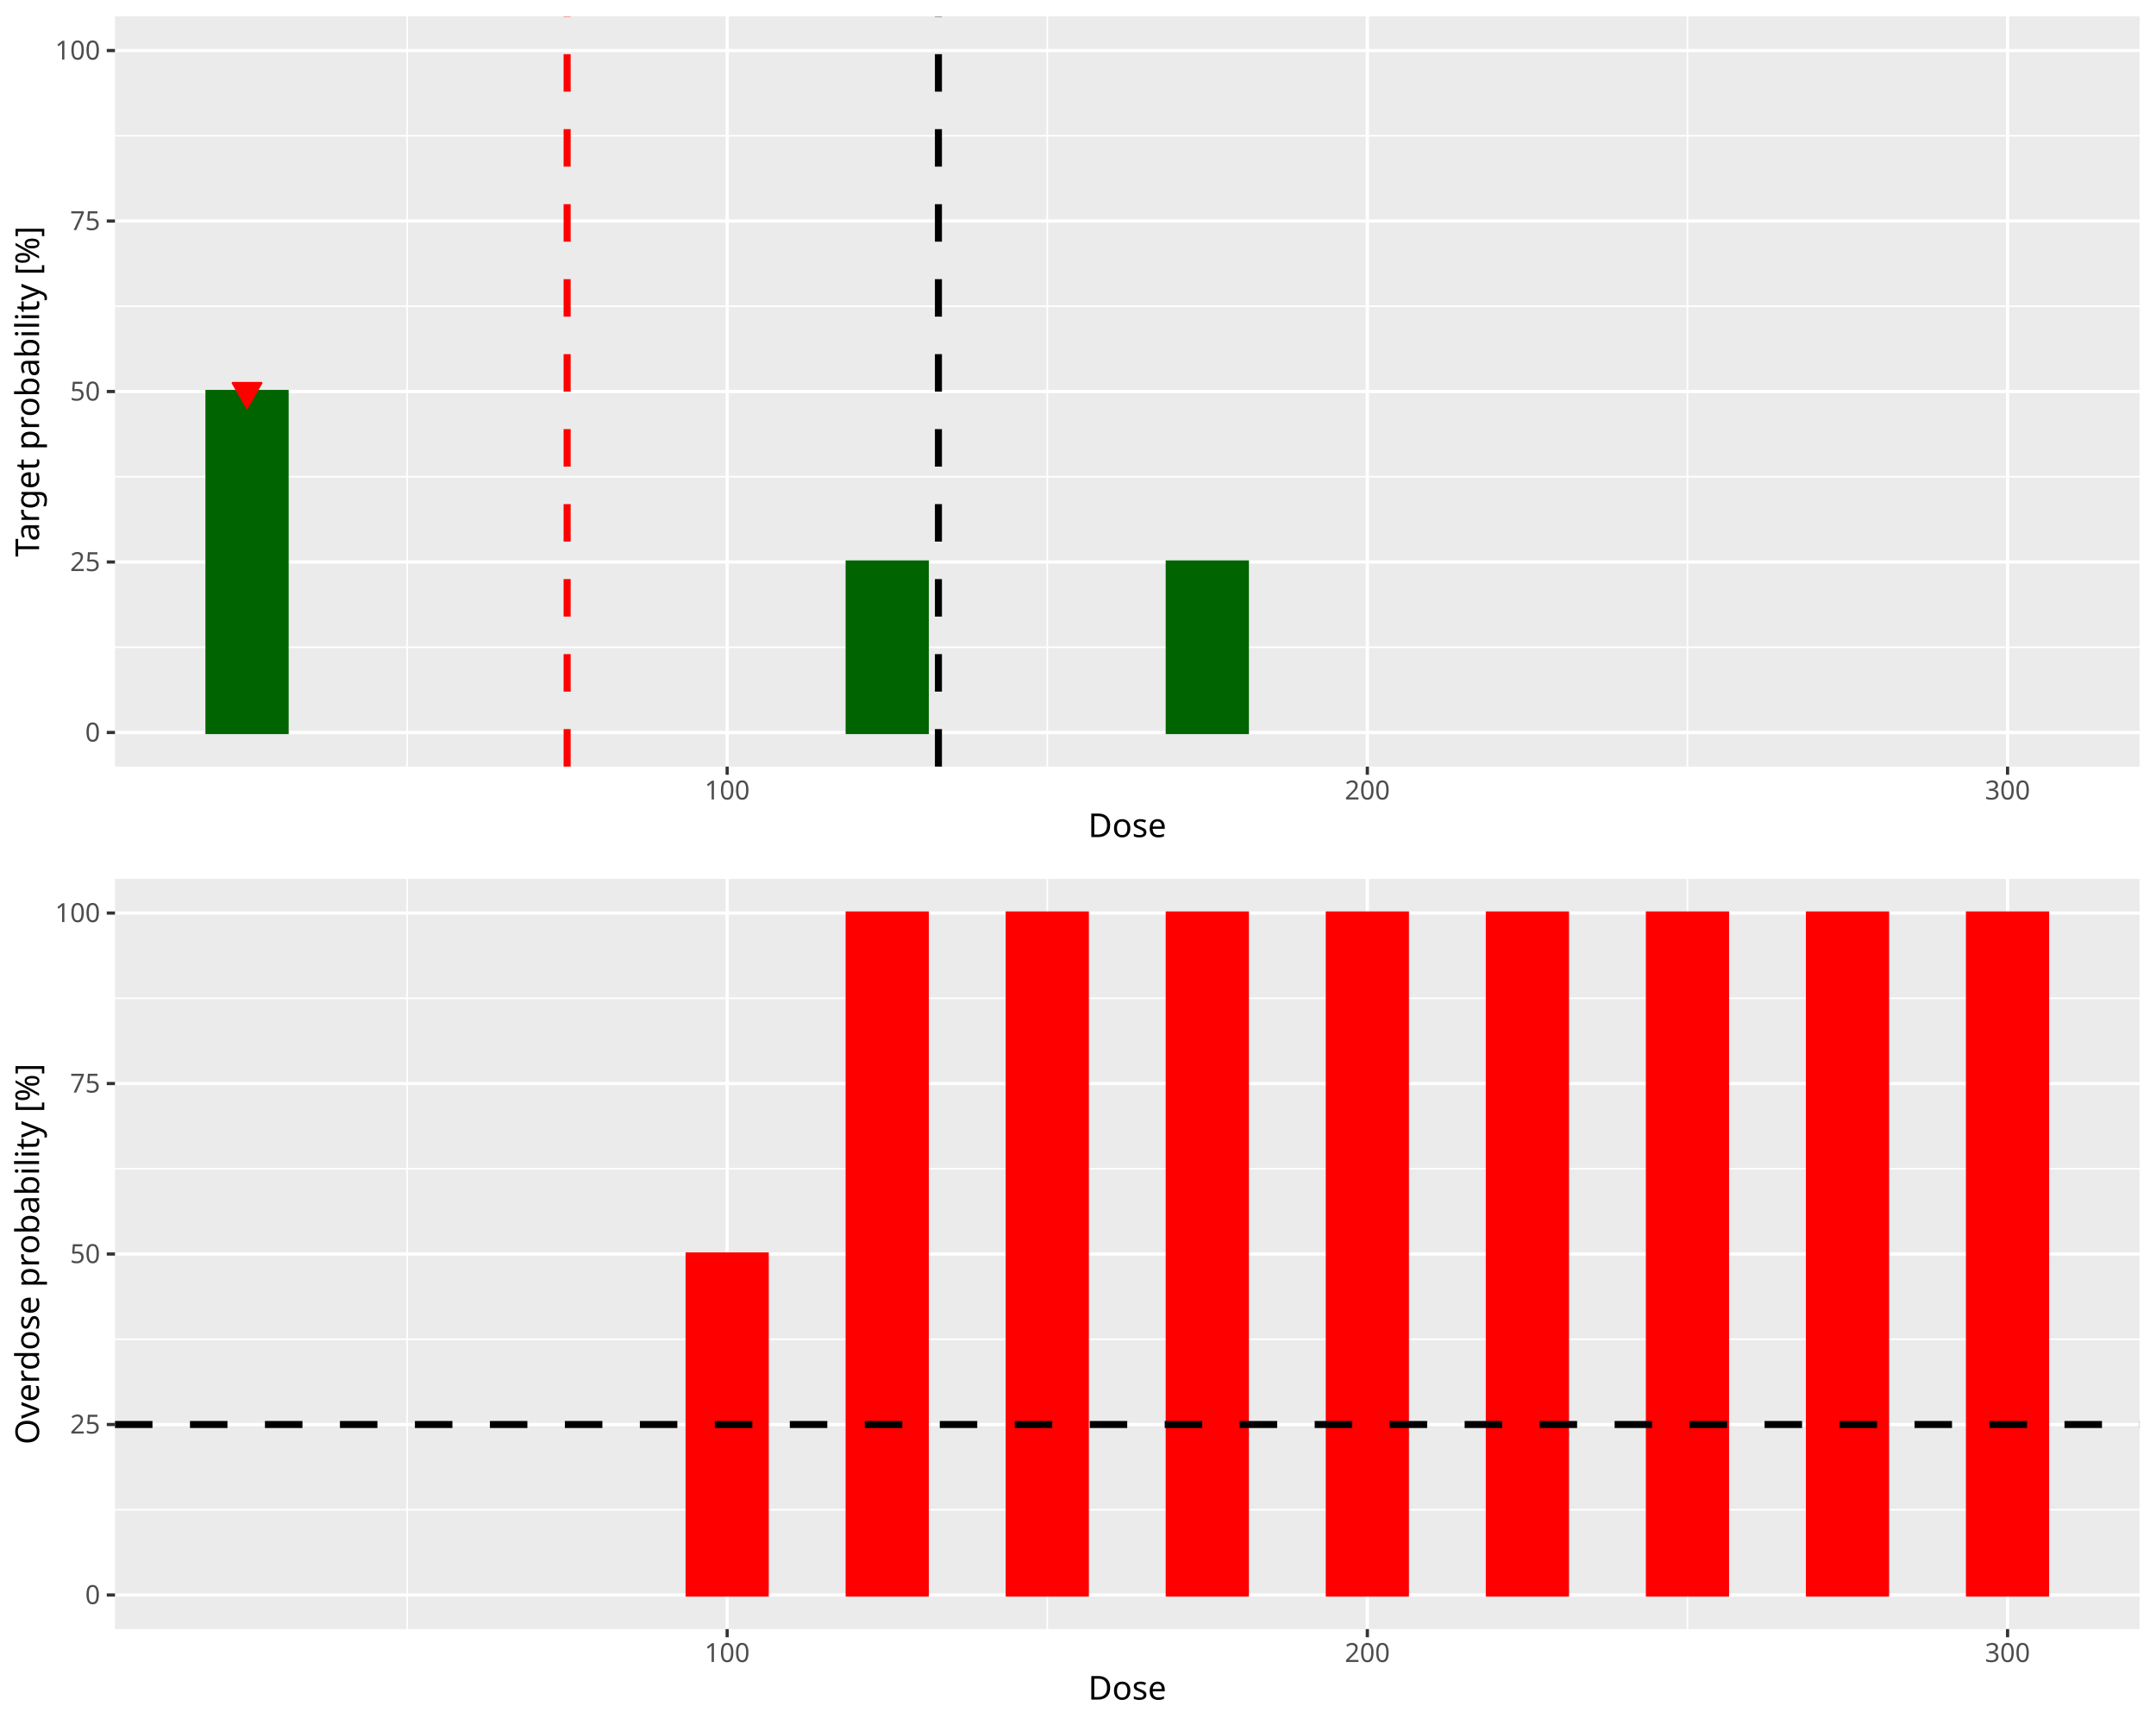
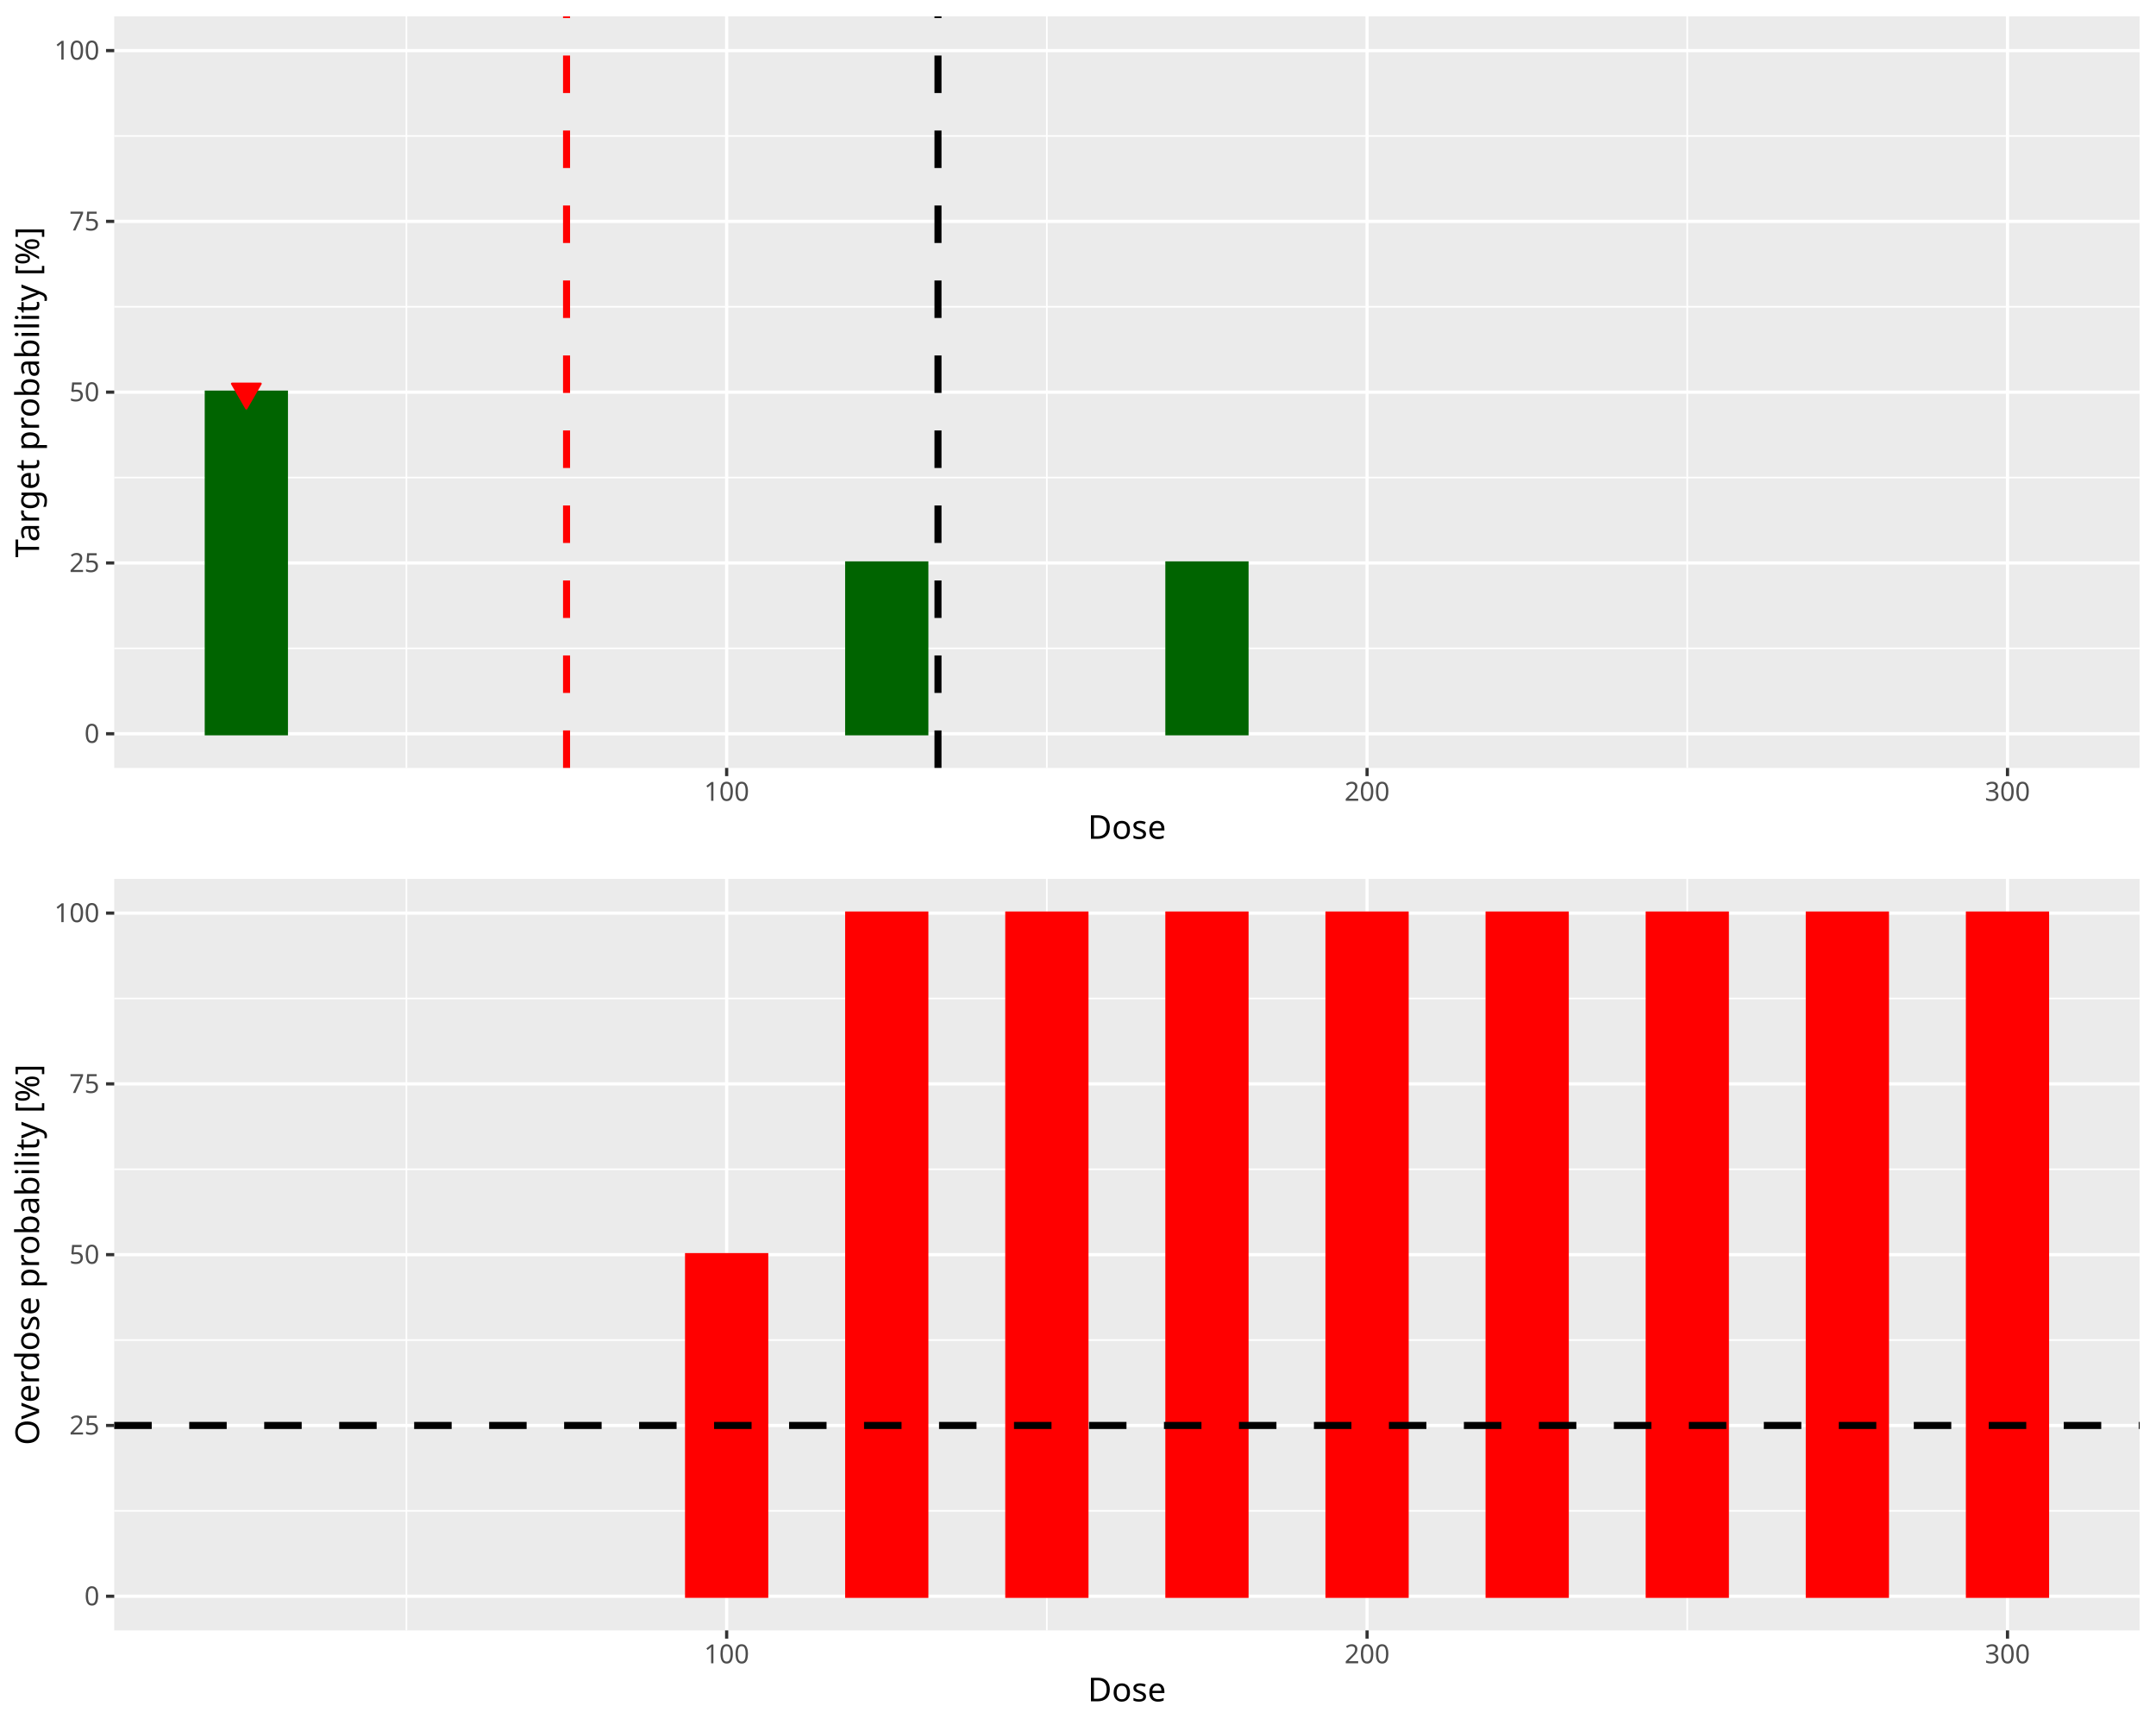
<svg xmlns="http://www.w3.org/2000/svg" class="svglite" data-engine-version="2.0" width="720.00pt" height="576.00pt" viewBox="0 0 720.00 576.00">
  <defs>
    <style type="text/css">
    .svglite line, .svglite polyline, .svglite polygon, .svglite path, .svglite rect, .svglite circle {
      fill: none;
      stroke: #000000;
      stroke-linecap: round;
      stroke-linejoin: round;
      stroke-miterlimit: 10.00;
    }
  </style>
  </defs>
  <rect width="100%" height="100%" style="stroke: none; fill: #FFFFFF;" />
  <defs>
    <clipPath id="cpMC4wMHw3MjAuMDB8MC4wMHw1NzYuMDA=">
      <rect x="0.00" y="0.00" width="720.00" height="576.00" />
    </clipPath>
  </defs>
  <g clip-path="url(#cpMC4wMHw3MjAuMDB8MC4wMHw1NzYuMDA=)">
</g>
  <defs>
    <clipPath id="cpMC4wMHw3MjAuMDB8MC4wMHwyODguMDA=">
-       <rect x="0.00" y="0.00" width="720.00" height="288.00" />
+       <rect x="0" y="0.00" width="720.00" height="288.00" />
    </clipPath>
  </defs>
  <g clip-path="url(#cpMC4wMHw3MjAuMDB8MC4wMHwyODguMDA=)">
-     <rect x="0.00" y="0.00" width="720.00" height="288.00" style="stroke-width: 1.07; stroke: #FFFFFF; fill: #FFFFFF;" />
+     <rect x="0" y="0.00" width="720.00" height="288.00" style="stroke-width: 1.07; stroke: #FFFFFF; fill: #FFFFFF;" />
  </g>
  <g clip-path="url(#cpMC4wMHw3MjAuMDB8MC4wMHw1NzYuMDA=)">
</g>
  <defs>
-     <clipPath id="cpMzguNDB8NzE0LjUyfDUuNDh8MjU1Ljk3">
-       <rect x="38.40" y="5.48" width="676.12" height="250.49" />
+     <clipPath id="cpMzguMTV8NzE0LjUyfDUuNDh8MjU2LjQy">
+       <rect x="38.15" y="5.48" width="676.37" height="250.94" />
    </clipPath>
  </defs>
-   <g clip-path="url(#cpMzguNDB8NzE0LjUyfDUuNDh8MjU1Ljk3)">
-     <rect x="38.40" y="5.48" width="676.12" height="250.49" style="stroke-width: 1.07; stroke: none; fill: #EBEBEB;" />
-     <polyline points="38.40,216.12 714.52,216.12 " style="stroke-width: 0.53; stroke: #FFFFFF; stroke-linecap: butt;" />
-     <polyline points="38.40,159.19 714.52,159.19 " style="stroke-width: 0.53; stroke: #FFFFFF; stroke-linecap: butt;" />
-     <polyline points="38.40,102.26 714.52,102.26 " style="stroke-width: 0.53; stroke: #FFFFFF; stroke-linecap: butt;" />
-     <polyline points="38.40,45.33 714.52,45.33 " style="stroke-width: 0.53; stroke: #FFFFFF; stroke-linecap: butt;" />
-     <polyline points="135.95,255.97 135.95,5.48 " style="stroke-width: 0.53; stroke: #FFFFFF; stroke-linecap: butt;" />
-     <polyline points="349.74,255.97 349.74,5.48 " style="stroke-width: 0.53; stroke: #FFFFFF; stroke-linecap: butt;" />
-     <polyline points="563.53,255.97 563.53,5.48 " style="stroke-width: 0.53; stroke: #FFFFFF; stroke-linecap: butt;" />
-     <polyline points="38.40,244.59 714.52,244.59 " style="stroke-width: 1.07; stroke: #FFFFFF; stroke-linecap: butt;" />
-     <polyline points="38.40,187.66 714.52,187.66 " style="stroke-width: 1.07; stroke: #FFFFFF; stroke-linecap: butt;" />
-     <polyline points="38.40,130.73 714.52,130.73 " style="stroke-width: 1.07; stroke: #FFFFFF; stroke-linecap: butt;" />
-     <polyline points="38.40,73.80 714.52,73.80 " style="stroke-width: 1.07; stroke: #FFFFFF; stroke-linecap: butt;" />
-     <polyline points="38.40,16.87 714.52,16.87 " style="stroke-width: 1.07; stroke: #FFFFFF; stroke-linecap: butt;" />
-     <polyline points="242.84,255.97 242.84,5.48 " style="stroke-width: 1.07; stroke: #FFFFFF; stroke-linecap: butt;" />
-     <polyline points="456.63,255.97 456.63,5.48 " style="stroke-width: 1.07; stroke: #FFFFFF; stroke-linecap: butt;" />
-     <polyline points="670.43,255.97 670.43,5.48 " style="stroke-width: 1.07; stroke: #FFFFFF; stroke-linecap: butt;" />
-     <rect x="69.14" y="130.73" width="26.72" height="113.86" style="stroke-width: 1.07; stroke: #006400; stroke-linecap: butt; stroke-linejoin: miter; fill: #006400;" />
-     <rect x="122.59" y="244.59" width="26.72" height="0.00" style="stroke-width: 1.07; stroke: #006400; stroke-linecap: butt; stroke-linejoin: miter; fill: #006400;" />
-     <rect x="176.03" y="244.59" width="26.72" height="0.00" style="stroke-width: 1.07; stroke: #006400; stroke-linecap: butt; stroke-linejoin: miter; fill: #006400;" />
-     <rect x="229.48" y="244.59" width="26.72" height="0.00" style="stroke-width: 1.07; stroke: #006400; stroke-linecap: butt; stroke-linejoin: miter; fill: #006400;" />
-     <rect x="282.93" y="187.66" width="26.72" height="56.93" style="stroke-width: 1.07; stroke: #006400; stroke-linecap: butt; stroke-linejoin: miter; fill: #006400;" />
-     <rect x="336.38" y="244.59" width="26.72" height="0.00" style="stroke-width: 1.07; stroke: #006400; stroke-linecap: butt; stroke-linejoin: miter; fill: #006400;" />
-     <rect x="389.82" y="187.66" width="26.72" height="56.93" style="stroke-width: 1.07; stroke: #006400; stroke-linecap: butt; stroke-linejoin: miter; fill: #006400;" />
-     <rect x="443.27" y="244.59" width="26.72" height="0.00" style="stroke-width: 1.07; stroke: #006400; stroke-linecap: butt; stroke-linejoin: miter; fill: #006400;" />
-     <rect x="496.72" y="244.59" width="26.72" height="0.00" style="stroke-width: 1.07; stroke: #006400; stroke-linecap: butt; stroke-linejoin: miter; fill: #006400;" />
-     <rect x="550.17" y="244.59" width="26.72" height="0.00" style="stroke-width: 1.07; stroke: #006400; stroke-linecap: butt; stroke-linejoin: miter; fill: #006400;" />
-     <rect x="603.62" y="244.59" width="26.72" height="0.00" style="stroke-width: 1.07; stroke: #006400; stroke-linecap: butt; stroke-linejoin: miter; fill: #006400;" />
-     <rect x="657.06" y="244.59" width="26.72" height="0.00" style="stroke-width: 1.07; stroke: #006400; stroke-linecap: butt; stroke-linejoin: miter; fill: #006400;" />
-     <line x1="313.39" y1="255.97" x2="313.39" y2="5.48" style="stroke-width: 2.35; stroke-dasharray: 12.52,12.52; stroke-linecap: butt;" />
-     <line x1="189.39" y1="255.97" x2="189.39" y2="5.48" style="stroke-width: 2.35; stroke: #FF0000; stroke-dasharray: 12.52,12.52; stroke-linecap: butt;" />
-     <polygon points="82.50,136.19 87.29,127.89 77.71,127.89 " style="stroke-width: 0.71; stroke: #FF0000; fill: #FF0000;" />
+   <g clip-path="url(#cpMzguMTV8NzE0LjUyfDUuNDh8MjU2LjQy)">
+     <rect x="38.15" y="5.48" width="676.37" height="250.94" style="stroke-width: 1.07; stroke: none; fill: #EBEBEB;" />
+     <polyline points="38.15,216.50 714.52,216.50 " style="stroke-width: 0.53; stroke: #FFFFFF; stroke-linecap: butt;" />
+     <polyline points="38.15,159.46 714.52,159.46 " style="stroke-width: 0.53; stroke: #FFFFFF; stroke-linecap: butt;" />
+     <polyline points="38.15,102.43 714.52,102.43 " style="stroke-width: 0.53; stroke: #FFFFFF; stroke-linecap: butt;" />
+     <polyline points="38.15,45.40 714.52,45.40 " style="stroke-width: 0.53; stroke: #FFFFFF; stroke-linecap: butt;" />
+     <polyline points="135.73,256.42 135.73,5.48 " style="stroke-width: 0.53; stroke: #FFFFFF; stroke-linecap: butt;" />
+     <polyline points="349.60,256.42 349.60,5.48 " style="stroke-width: 0.53; stroke: #FFFFFF; stroke-linecap: butt;" />
+     <polyline points="563.47,256.42 563.47,5.48 " style="stroke-width: 0.53; stroke: #FFFFFF; stroke-linecap: butt;" />
+     <polyline points="38.15,245.01 714.52,245.01 " style="stroke-width: 1.07; stroke: #FFFFFF; stroke-linecap: butt;" />
+     <polyline points="38.15,187.98 714.52,187.98 " style="stroke-width: 1.07; stroke: #FFFFFF; stroke-linecap: butt;" />
+     <polyline points="38.15,130.95 714.52,130.95 " style="stroke-width: 1.07; stroke: #FFFFFF; stroke-linecap: butt;" />
+     <polyline points="38.15,73.92 714.52,73.92 " style="stroke-width: 1.07; stroke: #FFFFFF; stroke-linecap: butt;" />
+     <polyline points="38.15,16.89 714.52,16.89 " style="stroke-width: 1.07; stroke: #FFFFFF; stroke-linecap: butt;" />
+     <polyline points="242.67,256.42 242.67,5.48 " style="stroke-width: 1.07; stroke: #FFFFFF; stroke-linecap: butt;" />
+     <polyline points="456.54,256.42 456.54,5.48 " style="stroke-width: 1.07; stroke: #FFFFFF; stroke-linecap: butt;" />
+     <polyline points="670.41,256.42 670.41,5.48 " style="stroke-width: 1.07; stroke: #FFFFFF; stroke-linecap: butt;" />
+     <rect x="68.90" y="130.95" width="26.73" height="114.06" style="stroke-width: 1.07; stroke: #006400; stroke-linecap: butt; stroke-linejoin: miter; fill: #006400;" />
+     <rect x="122.36" y="245.01" width="26.73" height="0.00" style="stroke-width: 1.07; stroke: #006400; stroke-linecap: butt; stroke-linejoin: miter; fill: #006400;" />
+     <rect x="175.83" y="245.01" width="26.73" height="0.00" style="stroke-width: 1.07; stroke: #006400; stroke-linecap: butt; stroke-linejoin: miter; fill: #006400;" />
+     <rect x="229.30" y="245.01" width="26.73" height="0.00" style="stroke-width: 1.07; stroke: #006400; stroke-linecap: butt; stroke-linejoin: miter; fill: #006400;" />
+     <rect x="282.77" y="187.98" width="26.73" height="57.03" style="stroke-width: 1.07; stroke: #006400; stroke-linecap: butt; stroke-linejoin: miter; fill: #006400;" />
+     <rect x="336.24" y="245.01" width="26.73" height="0.00" style="stroke-width: 1.07; stroke: #006400; stroke-linecap: butt; stroke-linejoin: miter; fill: #006400;" />
+     <rect x="389.70" y="187.98" width="26.73" height="57.03" style="stroke-width: 1.07; stroke: #006400; stroke-linecap: butt; stroke-linejoin: miter; fill: #006400;" />
+     <rect x="443.17" y="245.01" width="26.73" height="0.00" style="stroke-width: 1.07; stroke: #006400; stroke-linecap: butt; stroke-linejoin: miter; fill: #006400;" />
+     <rect x="496.64" y="245.01" width="26.73" height="0.00" style="stroke-width: 1.07; stroke: #006400; stroke-linecap: butt; stroke-linejoin: miter; fill: #006400;" />
+     <rect x="550.11" y="245.01" width="26.73" height="0.00" style="stroke-width: 1.07; stroke: #006400; stroke-linecap: butt; stroke-linejoin: miter; fill: #006400;" />
+     <rect x="603.57" y="245.01" width="26.73" height="0.00" style="stroke-width: 1.07; stroke: #006400; stroke-linecap: butt; stroke-linejoin: miter; fill: #006400;" />
+     <rect x="657.04" y="245.01" width="26.73" height="0.00" style="stroke-width: 1.07; stroke: #006400; stroke-linecap: butt; stroke-linejoin: miter; fill: #006400;" />
+     <line x1="313.24" y1="256.42" x2="313.24" y2="5.48" style="stroke-width: 2.35; stroke-dasharray: 12.52,12.52; stroke-linecap: butt;" />
+     <line x1="189.20" y1="256.42" x2="189.20" y2="5.48" style="stroke-width: 2.35; stroke: #FF0000; stroke-dasharray: 12.52,12.52; stroke-linecap: butt;" />
+     <polygon points="82.26,136.41 87.05,128.12 77.48,128.12 " style="stroke-width: 0.71; stroke: #FF0000; fill: #FF0000;" />
  </g>
  <g clip-path="url(#cpMC4wMHw3MjAuMDB8MC4wMHw1NzYuMDA=)">
-     <text x="33.47" y="247.61" text-anchor="end" style="font-size: 8.80px; fill: #4D4D4D; font-family: sans;" textLength="4.89px" lengthAdjust="spacingAndGlyphs">0</text>
-     <text x="33.47" y="190.68" text-anchor="end" style="font-size: 8.80px; fill: #4D4D4D; font-family: sans;" textLength="9.79px" lengthAdjust="spacingAndGlyphs">25</text>
-     <text x="33.47" y="133.75" text-anchor="end" style="font-size: 8.80px; fill: #4D4D4D; font-family: sans;" textLength="9.79px" lengthAdjust="spacingAndGlyphs">50</text>
-     <text x="33.47" y="76.82" text-anchor="end" style="font-size: 8.80px; fill: #4D4D4D; font-family: sans;" textLength="9.79px" lengthAdjust="spacingAndGlyphs">75</text>
-     <text x="33.47" y="19.89" text-anchor="end" style="font-size: 8.80px; fill: #4D4D4D; font-family: sans;" textLength="14.68px" lengthAdjust="spacingAndGlyphs">100</text>
-     <polyline points="35.66,244.59 38.40,244.59 " style="stroke-width: 1.07; stroke: #333333; stroke-linecap: butt;" />
-     <polyline points="35.66,187.66 38.40,187.66 " style="stroke-width: 1.07; stroke: #333333; stroke-linecap: butt;" />
-     <polyline points="35.66,130.73 38.40,130.73 " style="stroke-width: 1.07; stroke: #333333; stroke-linecap: butt;" />
-     <polyline points="35.66,73.80 38.40,73.80 " style="stroke-width: 1.07; stroke: #333333; stroke-linecap: butt;" />
-     <polyline points="35.66,16.87 38.40,16.87 " style="stroke-width: 1.07; stroke: #333333; stroke-linecap: butt;" />
-     <polyline points="242.84,258.71 242.84,255.97 " style="stroke-width: 1.07; stroke: #333333; stroke-linecap: butt;" />
-     <polyline points="456.63,258.71 456.63,255.97 " style="stroke-width: 1.07; stroke: #333333; stroke-linecap: butt;" />
-     <polyline points="670.43,258.71 670.43,255.97 " style="stroke-width: 1.07; stroke: #333333; stroke-linecap: butt;" />
-     <text x="242.84" y="266.96" text-anchor="middle" style="font-size: 8.80px; fill: #4D4D4D; font-family: sans;" textLength="14.68px" lengthAdjust="spacingAndGlyphs">100</text>
-     <text x="456.63" y="266.96" text-anchor="middle" style="font-size: 8.80px; fill: #4D4D4D; font-family: sans;" textLength="14.68px" lengthAdjust="spacingAndGlyphs">200</text>
-     <text x="670.43" y="266.96" text-anchor="middle" style="font-size: 8.80px; fill: #4D4D4D; font-family: sans;" textLength="14.68px" lengthAdjust="spacingAndGlyphs">300</text>
-     <text x="376.46" y="279.52" text-anchor="middle" style="font-size: 11.00px; font-family: sans;" textLength="25.69px" lengthAdjust="spacingAndGlyphs">Dose</text>
-     <text transform="translate(13.05,130.73) rotate(-90)" text-anchor="middle" style="font-size: 11.00px; font-family: sans;" textLength="103.94px" lengthAdjust="spacingAndGlyphs">Target probability [%]</text>
+     <text x="33.22" y="248.04" text-anchor="end" style="font-size: 8.80px; fill: #4D4D4D; font-family: sans;" textLength="4.89px" lengthAdjust="spacingAndGlyphs">0</text>
+     <text x="33.22" y="191.01" text-anchor="end" style="font-size: 8.80px; fill: #4D4D4D; font-family: sans;" textLength="9.79px" lengthAdjust="spacingAndGlyphs">25</text>
+     <text x="33.22" y="133.98" text-anchor="end" style="font-size: 8.80px; fill: #4D4D4D; font-family: sans;" textLength="9.79px" lengthAdjust="spacingAndGlyphs">50</text>
+     <text x="33.22" y="76.95" text-anchor="end" style="font-size: 8.80px; fill: #4D4D4D; font-family: sans;" textLength="9.79px" lengthAdjust="spacingAndGlyphs">75</text>
+     <text x="33.22" y="19.91" text-anchor="end" style="font-size: 8.80px; fill: #4D4D4D; font-family: sans;" textLength="14.68px" lengthAdjust="spacingAndGlyphs">100</text>
+     <polyline points="35.41,245.01 38.15,245.01 " style="stroke-width: 1.07; stroke: #333333; stroke-linecap: butt;" />
+     <polyline points="35.41,187.98 38.15,187.98 " style="stroke-width: 1.07; stroke: #333333; stroke-linecap: butt;" />
+     <polyline points="35.41,130.95 38.15,130.95 " style="stroke-width: 1.07; stroke: #333333; stroke-linecap: butt;" />
+     <polyline points="35.41,73.92 38.15,73.92 " style="stroke-width: 1.07; stroke: #333333; stroke-linecap: butt;" />
+     <polyline points="35.41,16.89 38.15,16.89 " style="stroke-width: 1.07; stroke: #333333; stroke-linecap: butt;" />
+     <polyline points="242.67,259.16 242.67,256.42 " style="stroke-width: 1.07; stroke: #333333; stroke-linecap: butt;" />
+     <polyline points="456.54,259.16 456.54,256.42 " style="stroke-width: 1.07; stroke: #333333; stroke-linecap: butt;" />
+     <polyline points="670.41,259.16 670.41,256.42 " style="stroke-width: 1.07; stroke: #333333; stroke-linecap: butt;" />
+     <text x="242.67" y="267.40" text-anchor="middle" style="font-size: 8.80px; fill: #4D4D4D; font-family: sans;" textLength="14.68px" lengthAdjust="spacingAndGlyphs">100</text>
+     <text x="456.54" y="267.40" text-anchor="middle" style="font-size: 8.80px; fill: #4D4D4D; font-family: sans;" textLength="14.68px" lengthAdjust="spacingAndGlyphs">200</text>
+     <text x="670.41" y="267.40" text-anchor="middle" style="font-size: 8.80px; fill: #4D4D4D; font-family: sans;" textLength="14.68px" lengthAdjust="spacingAndGlyphs">300</text>
+     <text x="376.34" y="280.10" text-anchor="middle" style="font-size: 11.00px; font-family: sans;" textLength="25.69px" lengthAdjust="spacingAndGlyphs">Dose</text>
+     <text transform="translate(13.05,130.95) rotate(-90)" text-anchor="middle" style="font-size: 11.00px; font-family: sans;" textLength="103.94px" lengthAdjust="spacingAndGlyphs">Target probability [%]</text>
  </g>
  <defs>
    <clipPath id="cpMC4wMHw3MjAuMDB8Mjg4LjAwfDU3Ni4wMA==">
-       <rect x="0.00" y="288.00" width="720.00" height="288.00" />
+       <rect x="0" y="288.00" width="720.00" height="288.00" />
    </clipPath>
  </defs>
  <g clip-path="url(#cpMC4wMHw3MjAuMDB8Mjg4LjAwfDU3Ni4wMA==)">
-     <rect x="0.00" y="288.00" width="720.00" height="288.00" style="stroke-width: 1.07; stroke: #FFFFFF; fill: #FFFFFF;" />
+     <rect x="0" y="288.00" width="720.00" height="288.00" style="stroke-width: 1.07; stroke: #FFFFFF; fill: #FFFFFF;" />
  </g>
  <g clip-path="url(#cpMC4wMHw3MjAuMDB8MC4wMHw1NzYuMDA=)">
</g>
  <defs>
-     <clipPath id="cpMzguNDB8NzE0LjUyfDI5My40OHw1NDMuOTc=">
-       <rect x="38.40" y="293.48" width="676.12" height="250.49" />
+     <clipPath id="cpMzguMTV8NzE0LjUyfDI5My40OHw1NDQuNDI=">
+       <rect x="38.15" y="293.48" width="676.37" height="250.94" />
    </clipPath>
  </defs>
-   <g clip-path="url(#cpMzguNDB8NzE0LjUyfDI5My40OHw1NDMuOTc=)">
-     <rect x="38.40" y="293.48" width="676.12" height="250.49" style="stroke-width: 1.07; stroke: none; fill: #EBEBEB;" />
-     <polyline points="38.40,504.12 714.52,504.12 " style="stroke-width: 0.53; stroke: #FFFFFF; stroke-linecap: butt;" />
-     <polyline points="38.40,447.19 714.52,447.19 " style="stroke-width: 0.53; stroke: #FFFFFF; stroke-linecap: butt;" />
-     <polyline points="38.40,390.26 714.52,390.26 " style="stroke-width: 0.53; stroke: #FFFFFF; stroke-linecap: butt;" />
-     <polyline points="38.40,333.33 714.52,333.33 " style="stroke-width: 0.53; stroke: #FFFFFF; stroke-linecap: butt;" />
-     <polyline points="135.95,543.97 135.95,293.48 " style="stroke-width: 0.53; stroke: #FFFFFF; stroke-linecap: butt;" />
-     <polyline points="349.74,543.97 349.74,293.48 " style="stroke-width: 0.53; stroke: #FFFFFF; stroke-linecap: butt;" />
-     <polyline points="563.53,543.97 563.53,293.48 " style="stroke-width: 0.53; stroke: #FFFFFF; stroke-linecap: butt;" />
-     <polyline points="38.40,532.59 714.52,532.59 " style="stroke-width: 1.07; stroke: #FFFFFF; stroke-linecap: butt;" />
-     <polyline points="38.40,475.66 714.52,475.66 " style="stroke-width: 1.07; stroke: #FFFFFF; stroke-linecap: butt;" />
-     <polyline points="38.40,418.73 714.52,418.73 " style="stroke-width: 1.07; stroke: #FFFFFF; stroke-linecap: butt;" />
-     <polyline points="38.40,361.80 714.52,361.80 " style="stroke-width: 1.07; stroke: #FFFFFF; stroke-linecap: butt;" />
-     <polyline points="38.40,304.87 714.52,304.87 " style="stroke-width: 1.07; stroke: #FFFFFF; stroke-linecap: butt;" />
-     <polyline points="242.84,543.97 242.84,293.48 " style="stroke-width: 1.07; stroke: #FFFFFF; stroke-linecap: butt;" />
-     <polyline points="456.63,543.97 456.63,293.48 " style="stroke-width: 1.07; stroke: #FFFFFF; stroke-linecap: butt;" />
-     <polyline points="670.43,543.97 670.43,293.48 " style="stroke-width: 1.07; stroke: #FFFFFF; stroke-linecap: butt;" />
-     <rect x="69.14" y="532.59" width="26.72" height="0.00" style="stroke-width: 1.07; stroke: #FF0000; stroke-linecap: butt; stroke-linejoin: miter; fill: #FF0000;" />
-     <rect x="122.59" y="532.59" width="26.72" height="0.00" style="stroke-width: 1.07; stroke: #FF0000; stroke-linecap: butt; stroke-linejoin: miter; fill: #FF0000;" />
-     <rect x="176.03" y="532.59" width="26.72" height="0.00" style="stroke-width: 1.07; stroke: #FF0000; stroke-linecap: butt; stroke-linejoin: miter; fill: #FF0000;" />
-     <rect x="229.48" y="418.73" width="26.72" height="113.86" style="stroke-width: 1.07; stroke: #FF0000; stroke-linecap: butt; stroke-linejoin: miter; fill: #FF0000;" />
-     <rect x="282.93" y="304.87" width="26.72" height="227.72" style="stroke-width: 1.07; stroke: #FF0000; stroke-linecap: butt; stroke-linejoin: miter; fill: #FF0000;" />
-     <rect x="336.38" y="304.87" width="26.72" height="227.72" style="stroke-width: 1.07; stroke: #FF0000; stroke-linecap: butt; stroke-linejoin: miter; fill: #FF0000;" />
-     <rect x="389.82" y="304.87" width="26.72" height="227.72" style="stroke-width: 1.07; stroke: #FF0000; stroke-linecap: butt; stroke-linejoin: miter; fill: #FF0000;" />
-     <rect x="443.27" y="304.87" width="26.72" height="227.72" style="stroke-width: 1.07; stroke: #FF0000; stroke-linecap: butt; stroke-linejoin: miter; fill: #FF0000;" />
-     <rect x="496.72" y="304.87" width="26.72" height="227.72" style="stroke-width: 1.07; stroke: #FF0000; stroke-linecap: butt; stroke-linejoin: miter; fill: #FF0000;" />
-     <rect x="550.17" y="304.87" width="26.72" height="227.72" style="stroke-width: 1.07; stroke: #FF0000; stroke-linecap: butt; stroke-linejoin: miter; fill: #FF0000;" />
-     <rect x="603.62" y="304.87" width="26.72" height="227.72" style="stroke-width: 1.07; stroke: #FF0000; stroke-linecap: butt; stroke-linejoin: miter; fill: #FF0000;" />
-     <rect x="657.06" y="304.87" width="26.72" height="227.72" style="stroke-width: 1.07; stroke: #FF0000; stroke-linecap: butt; stroke-linejoin: miter; fill: #FF0000;" />
-     <line x1="38.40" y1="475.66" x2="714.52" y2="475.66" style="stroke-width: 2.35; stroke-dasharray: 12.52,12.52; stroke-linecap: butt;" />
+   <g clip-path="url(#cpMzguMTV8NzE0LjUyfDI5My40OHw1NDQuNDI=)">
+     <rect x="38.15" y="293.48" width="676.37" height="250.94" style="stroke-width: 1.07; stroke: none; fill: #EBEBEB;" />
+     <polyline points="38.15,504.50 714.52,504.50 " style="stroke-width: 0.53; stroke: #FFFFFF; stroke-linecap: butt;" />
+     <polyline points="38.15,447.46 714.52,447.46 " style="stroke-width: 0.53; stroke: #FFFFFF; stroke-linecap: butt;" />
+     <polyline points="38.15,390.43 714.52,390.43 " style="stroke-width: 0.53; stroke: #FFFFFF; stroke-linecap: butt;" />
+     <polyline points="38.15,333.40 714.52,333.40 " style="stroke-width: 0.53; stroke: #FFFFFF; stroke-linecap: butt;" />
+     <polyline points="135.73,544.42 135.73,293.48 " style="stroke-width: 0.53; stroke: #FFFFFF; stroke-linecap: butt;" />
+     <polyline points="349.60,544.42 349.60,293.48 " style="stroke-width: 0.53; stroke: #FFFFFF; stroke-linecap: butt;" />
+     <polyline points="563.47,544.42 563.47,293.48 " style="stroke-width: 0.53; stroke: #FFFFFF; stroke-linecap: butt;" />
+     <polyline points="38.15,533.01 714.52,533.01 " style="stroke-width: 1.07; stroke: #FFFFFF; stroke-linecap: butt;" />
+     <polyline points="38.15,475.98 714.52,475.98 " style="stroke-width: 1.07; stroke: #FFFFFF; stroke-linecap: butt;" />
+     <polyline points="38.15,418.95 714.52,418.95 " style="stroke-width: 1.07; stroke: #FFFFFF; stroke-linecap: butt;" />
+     <polyline points="38.15,361.92 714.52,361.92 " style="stroke-width: 1.07; stroke: #FFFFFF; stroke-linecap: butt;" />
+     <polyline points="38.15,304.89 714.52,304.89 " style="stroke-width: 1.07; stroke: #FFFFFF; stroke-linecap: butt;" />
+     <polyline points="242.67,544.42 242.67,293.48 " style="stroke-width: 1.07; stroke: #FFFFFF; stroke-linecap: butt;" />
+     <polyline points="456.54,544.42 456.54,293.48 " style="stroke-width: 1.07; stroke: #FFFFFF; stroke-linecap: butt;" />
+     <polyline points="670.41,544.42 670.41,293.48 " style="stroke-width: 1.07; stroke: #FFFFFF; stroke-linecap: butt;" />
+     <rect x="68.90" y="533.01" width="26.73" height="0.00" style="stroke-width: 1.07; stroke: #FF0000; stroke-linecap: butt; stroke-linejoin: miter; fill: #FF0000;" />
+     <rect x="122.36" y="533.01" width="26.73" height="0.00" style="stroke-width: 1.07; stroke: #FF0000; stroke-linecap: butt; stroke-linejoin: miter; fill: #FF0000;" />
+     <rect x="175.83" y="533.01" width="26.73" height="0.00" style="stroke-width: 1.07; stroke: #FF0000; stroke-linecap: butt; stroke-linejoin: miter; fill: #FF0000;" />
+     <rect x="229.30" y="418.95" width="26.73" height="114.06" style="stroke-width: 1.07; stroke: #FF0000; stroke-linecap: butt; stroke-linejoin: miter; fill: #FF0000;" />
+     <rect x="282.77" y="304.89" width="26.73" height="228.13" style="stroke-width: 1.07; stroke: #FF0000; stroke-linecap: butt; stroke-linejoin: miter; fill: #FF0000;" />
+     <rect x="336.24" y="304.89" width="26.73" height="228.13" style="stroke-width: 1.07; stroke: #FF0000; stroke-linecap: butt; stroke-linejoin: miter; fill: #FF0000;" />
+     <rect x="389.70" y="304.89" width="26.73" height="228.13" style="stroke-width: 1.07; stroke: #FF0000; stroke-linecap: butt; stroke-linejoin: miter; fill: #FF0000;" />
+     <rect x="443.17" y="304.89" width="26.73" height="228.13" style="stroke-width: 1.07; stroke: #FF0000; stroke-linecap: butt; stroke-linejoin: miter; fill: #FF0000;" />
+     <rect x="496.64" y="304.89" width="26.73" height="228.13" style="stroke-width: 1.07; stroke: #FF0000; stroke-linecap: butt; stroke-linejoin: miter; fill: #FF0000;" />
+     <rect x="550.11" y="304.89" width="26.73" height="228.13" style="stroke-width: 1.07; stroke: #FF0000; stroke-linecap: butt; stroke-linejoin: miter; fill: #FF0000;" />
+     <rect x="603.57" y="304.89" width="26.73" height="228.13" style="stroke-width: 1.07; stroke: #FF0000; stroke-linecap: butt; stroke-linejoin: miter; fill: #FF0000;" />
+     <rect x="657.04" y="304.89" width="26.73" height="228.13" style="stroke-width: 1.07; stroke: #FF0000; stroke-linecap: butt; stroke-linejoin: miter; fill: #FF0000;" />
+     <line x1="38.15" y1="475.98" x2="714.52" y2="475.98" style="stroke-width: 2.35; stroke-dasharray: 12.52,12.52; stroke-linecap: butt;" />
  </g>
  <g clip-path="url(#cpMC4wMHw3MjAuMDB8MC4wMHw1NzYuMDA=)">
-     <text x="33.47" y="535.61" text-anchor="end" style="font-size: 8.80px; fill: #4D4D4D; font-family: sans;" textLength="4.89px" lengthAdjust="spacingAndGlyphs">0</text>
-     <text x="33.47" y="478.68" text-anchor="end" style="font-size: 8.80px; fill: #4D4D4D; font-family: sans;" textLength="9.79px" lengthAdjust="spacingAndGlyphs">25</text>
-     <text x="33.47" y="421.75" text-anchor="end" style="font-size: 8.80px; fill: #4D4D4D; font-family: sans;" textLength="9.79px" lengthAdjust="spacingAndGlyphs">50</text>
-     <text x="33.47" y="364.82" text-anchor="end" style="font-size: 8.80px; fill: #4D4D4D; font-family: sans;" textLength="9.79px" lengthAdjust="spacingAndGlyphs">75</text>
-     <text x="33.47" y="307.89" text-anchor="end" style="font-size: 8.80px; fill: #4D4D4D; font-family: sans;" textLength="14.68px" lengthAdjust="spacingAndGlyphs">100</text>
-     <polyline points="35.66,532.59 38.40,532.59 " style="stroke-width: 1.07; stroke: #333333; stroke-linecap: butt;" />
-     <polyline points="35.66,475.66 38.40,475.66 " style="stroke-width: 1.07; stroke: #333333; stroke-linecap: butt;" />
-     <polyline points="35.66,418.73 38.40,418.73 " style="stroke-width: 1.07; stroke: #333333; stroke-linecap: butt;" />
-     <polyline points="35.66,361.80 38.40,361.80 " style="stroke-width: 1.07; stroke: #333333; stroke-linecap: butt;" />
-     <polyline points="35.66,304.87 38.40,304.87 " style="stroke-width: 1.07; stroke: #333333; stroke-linecap: butt;" />
-     <polyline points="242.84,546.71 242.84,543.97 " style="stroke-width: 1.07; stroke: #333333; stroke-linecap: butt;" />
-     <polyline points="456.63,546.71 456.63,543.97 " style="stroke-width: 1.07; stroke: #333333; stroke-linecap: butt;" />
-     <polyline points="670.43,546.71 670.43,543.97 " style="stroke-width: 1.07; stroke: #333333; stroke-linecap: butt;" />
-     <text x="242.84" y="554.96" text-anchor="middle" style="font-size: 8.80px; fill: #4D4D4D; font-family: sans;" textLength="14.68px" lengthAdjust="spacingAndGlyphs">100</text>
-     <text x="456.63" y="554.96" text-anchor="middle" style="font-size: 8.80px; fill: #4D4D4D; font-family: sans;" textLength="14.68px" lengthAdjust="spacingAndGlyphs">200</text>
-     <text x="670.43" y="554.96" text-anchor="middle" style="font-size: 8.80px; fill: #4D4D4D; font-family: sans;" textLength="14.68px" lengthAdjust="spacingAndGlyphs">300</text>
-     <text x="376.46" y="567.52" text-anchor="middle" style="font-size: 11.00px; font-family: sans;" textLength="25.69px" lengthAdjust="spacingAndGlyphs">Dose</text>
-     <text transform="translate(13.05,418.73) rotate(-90)" text-anchor="middle" style="font-size: 11.00px; font-family: sans;" textLength="119.85px" lengthAdjust="spacingAndGlyphs">Overdose probability [%]</text>
+     <text x="33.22" y="536.04" text-anchor="end" style="font-size: 8.80px; fill: #4D4D4D; font-family: sans;" textLength="4.89px" lengthAdjust="spacingAndGlyphs">0</text>
+     <text x="33.22" y="479.01" text-anchor="end" style="font-size: 8.80px; fill: #4D4D4D; font-family: sans;" textLength="9.79px" lengthAdjust="spacingAndGlyphs">25</text>
+     <text x="33.22" y="421.98" text-anchor="end" style="font-size: 8.80px; fill: #4D4D4D; font-family: sans;" textLength="9.79px" lengthAdjust="spacingAndGlyphs">50</text>
+     <text x="33.22" y="364.95" text-anchor="end" style="font-size: 8.80px; fill: #4D4D4D; font-family: sans;" textLength="9.79px" lengthAdjust="spacingAndGlyphs">75</text>
+     <text x="33.22" y="307.91" text-anchor="end" style="font-size: 8.80px; fill: #4D4D4D; font-family: sans;" textLength="14.68px" lengthAdjust="spacingAndGlyphs">100</text>
+     <polyline points="35.41,533.01 38.15,533.01 " style="stroke-width: 1.07; stroke: #333333; stroke-linecap: butt;" />
+     <polyline points="35.41,475.98 38.15,475.98 " style="stroke-width: 1.07; stroke: #333333; stroke-linecap: butt;" />
+     <polyline points="35.41,418.95 38.15,418.95 " style="stroke-width: 1.07; stroke: #333333; stroke-linecap: butt;" />
+     <polyline points="35.41,361.92 38.15,361.92 " style="stroke-width: 1.07; stroke: #333333; stroke-linecap: butt;" />
+     <polyline points="35.41,304.89 38.15,304.89 " style="stroke-width: 1.07; stroke: #333333; stroke-linecap: butt;" />
+     <polyline points="242.67,547.16 242.67,544.42 " style="stroke-width: 1.07; stroke: #333333; stroke-linecap: butt;" />
+     <polyline points="456.54,547.16 456.54,544.42 " style="stroke-width: 1.07; stroke: #333333; stroke-linecap: butt;" />
+     <polyline points="670.41,547.16 670.41,544.42 " style="stroke-width: 1.07; stroke: #333333; stroke-linecap: butt;" />
+     <text x="242.67" y="555.40" text-anchor="middle" style="font-size: 8.80px; fill: #4D4D4D; font-family: sans;" textLength="14.68px" lengthAdjust="spacingAndGlyphs">100</text>
+     <text x="456.54" y="555.40" text-anchor="middle" style="font-size: 8.80px; fill: #4D4D4D; font-family: sans;" textLength="14.68px" lengthAdjust="spacingAndGlyphs">200</text>
+     <text x="670.41" y="555.40" text-anchor="middle" style="font-size: 8.80px; fill: #4D4D4D; font-family: sans;" textLength="14.68px" lengthAdjust="spacingAndGlyphs">300</text>
+     <text x="376.34" y="568.10" text-anchor="middle" style="font-size: 11.00px; font-family: sans;" textLength="25.69px" lengthAdjust="spacingAndGlyphs">Dose</text>
+     <text transform="translate(13.05,418.95) rotate(-90)" text-anchor="middle" style="font-size: 11.00px; font-family: sans;" textLength="119.85px" lengthAdjust="spacingAndGlyphs">Overdose probability [%]</text>
  </g>
</svg>
